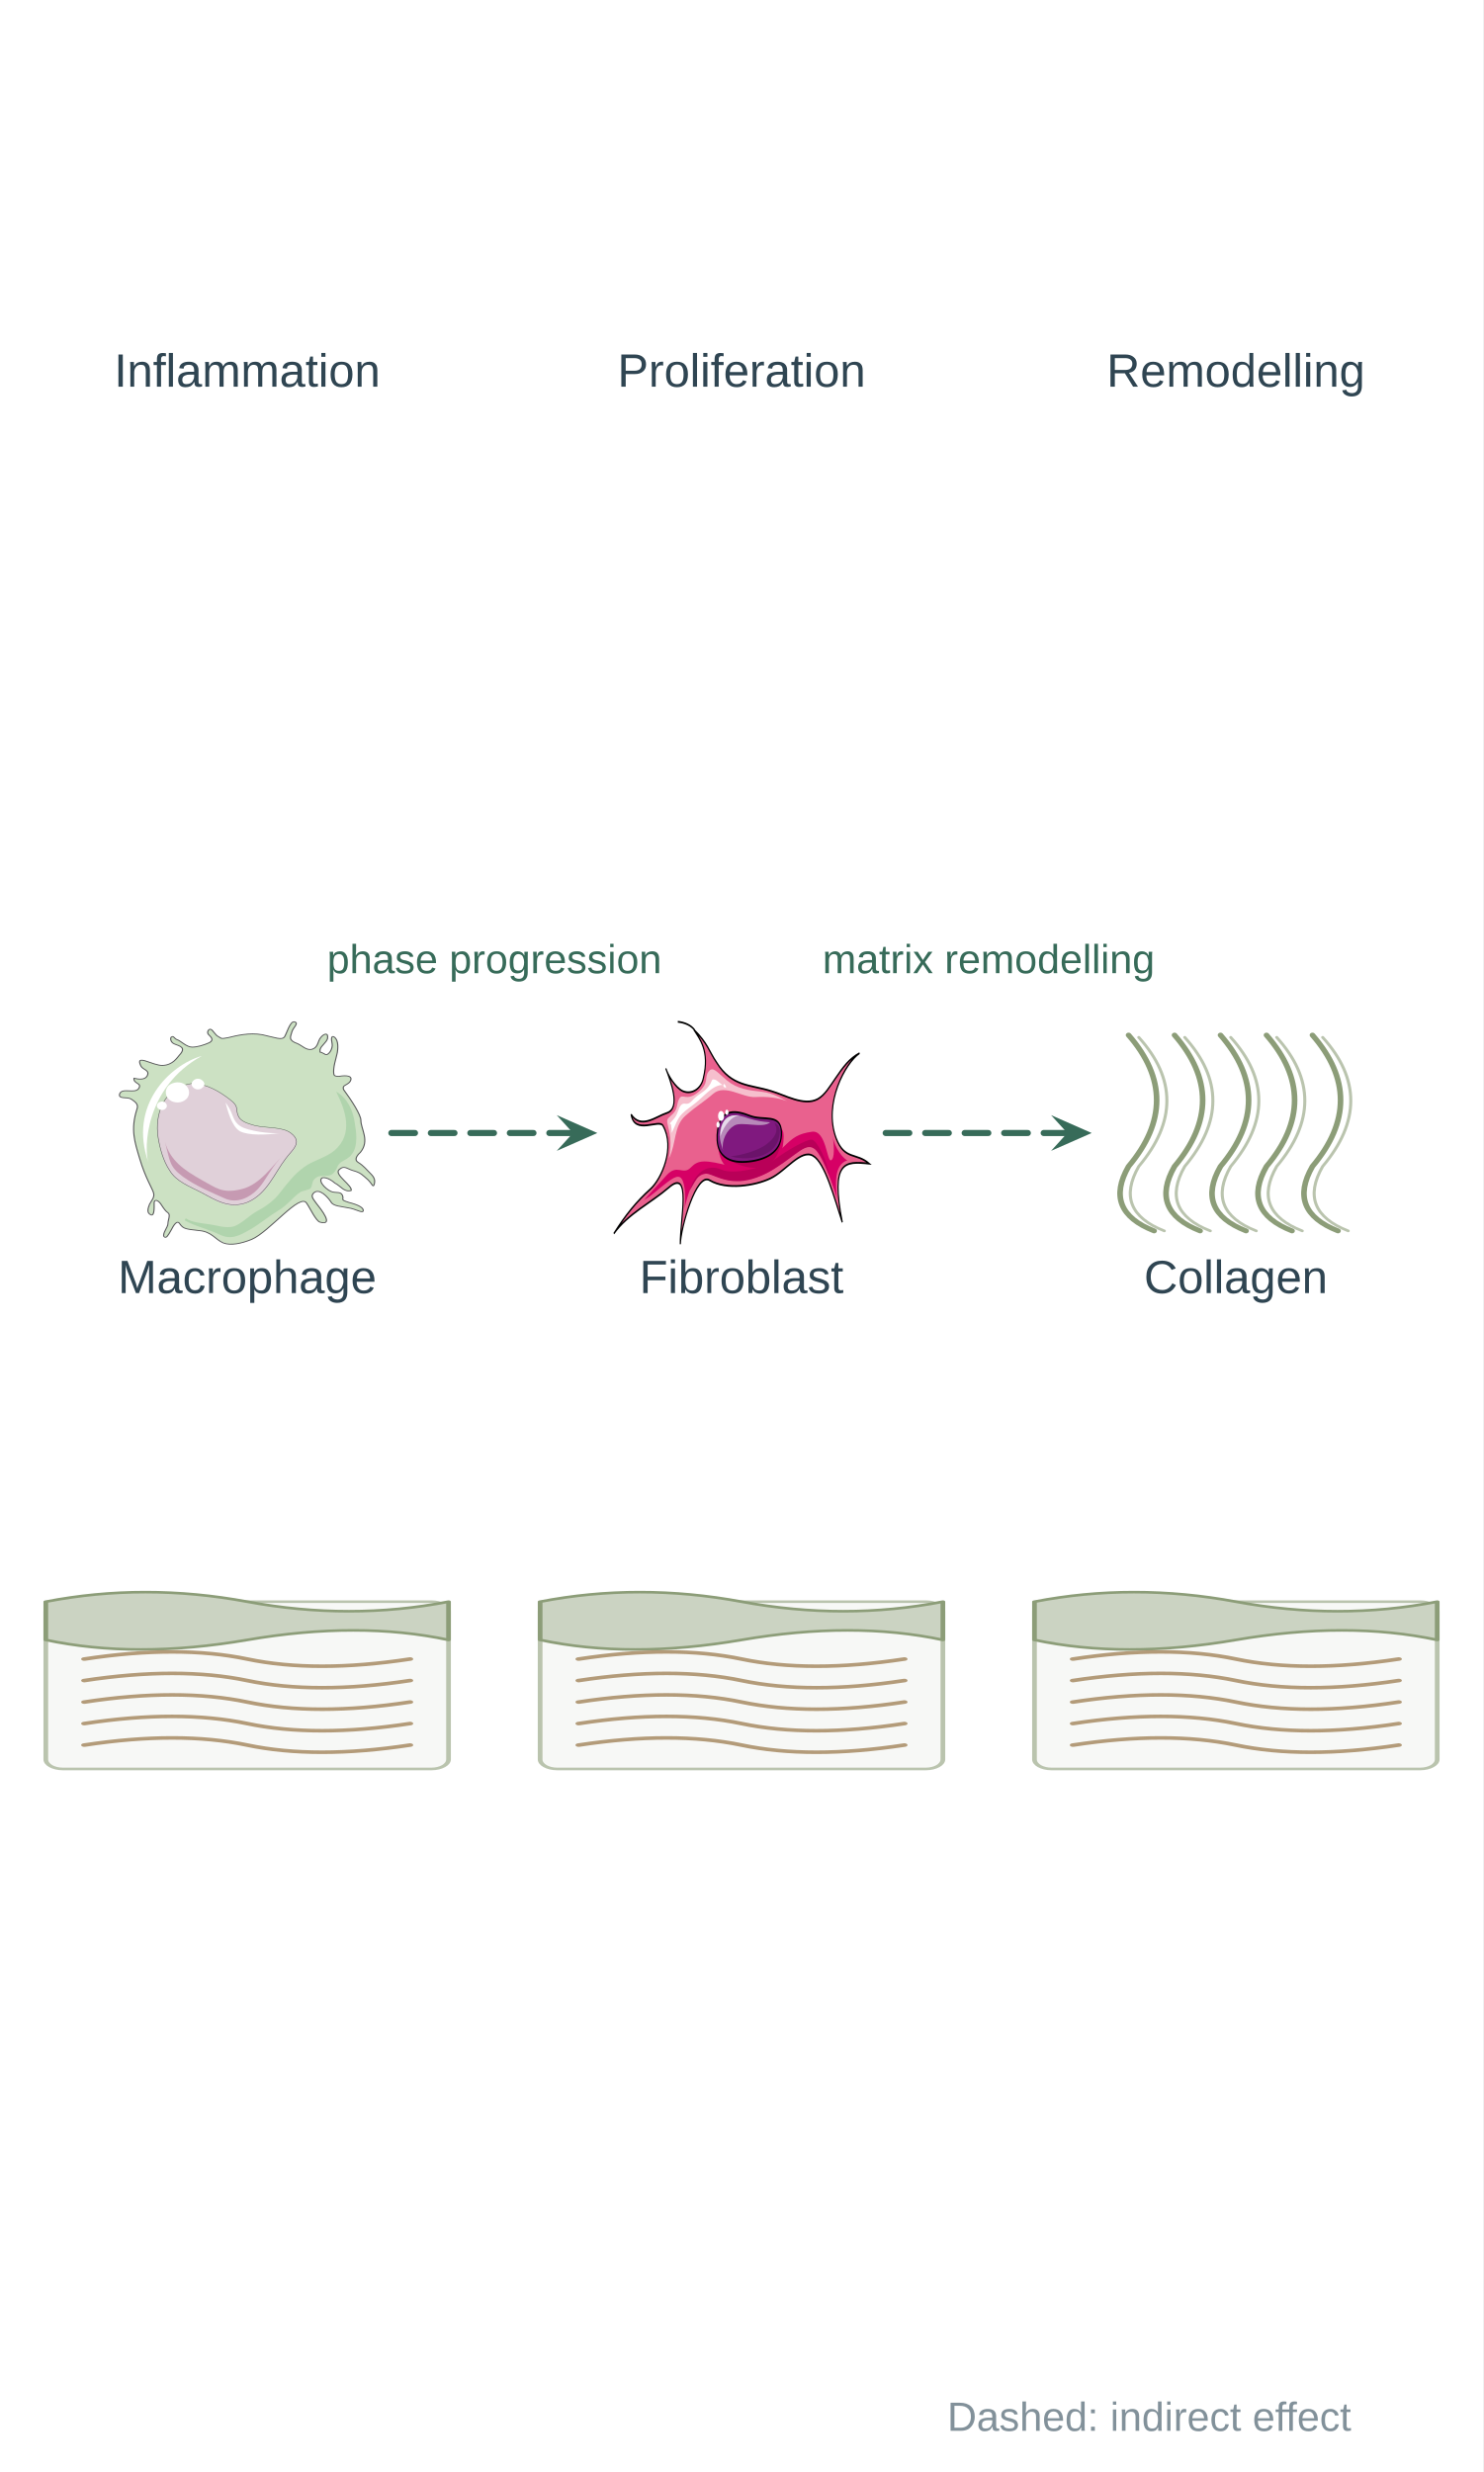
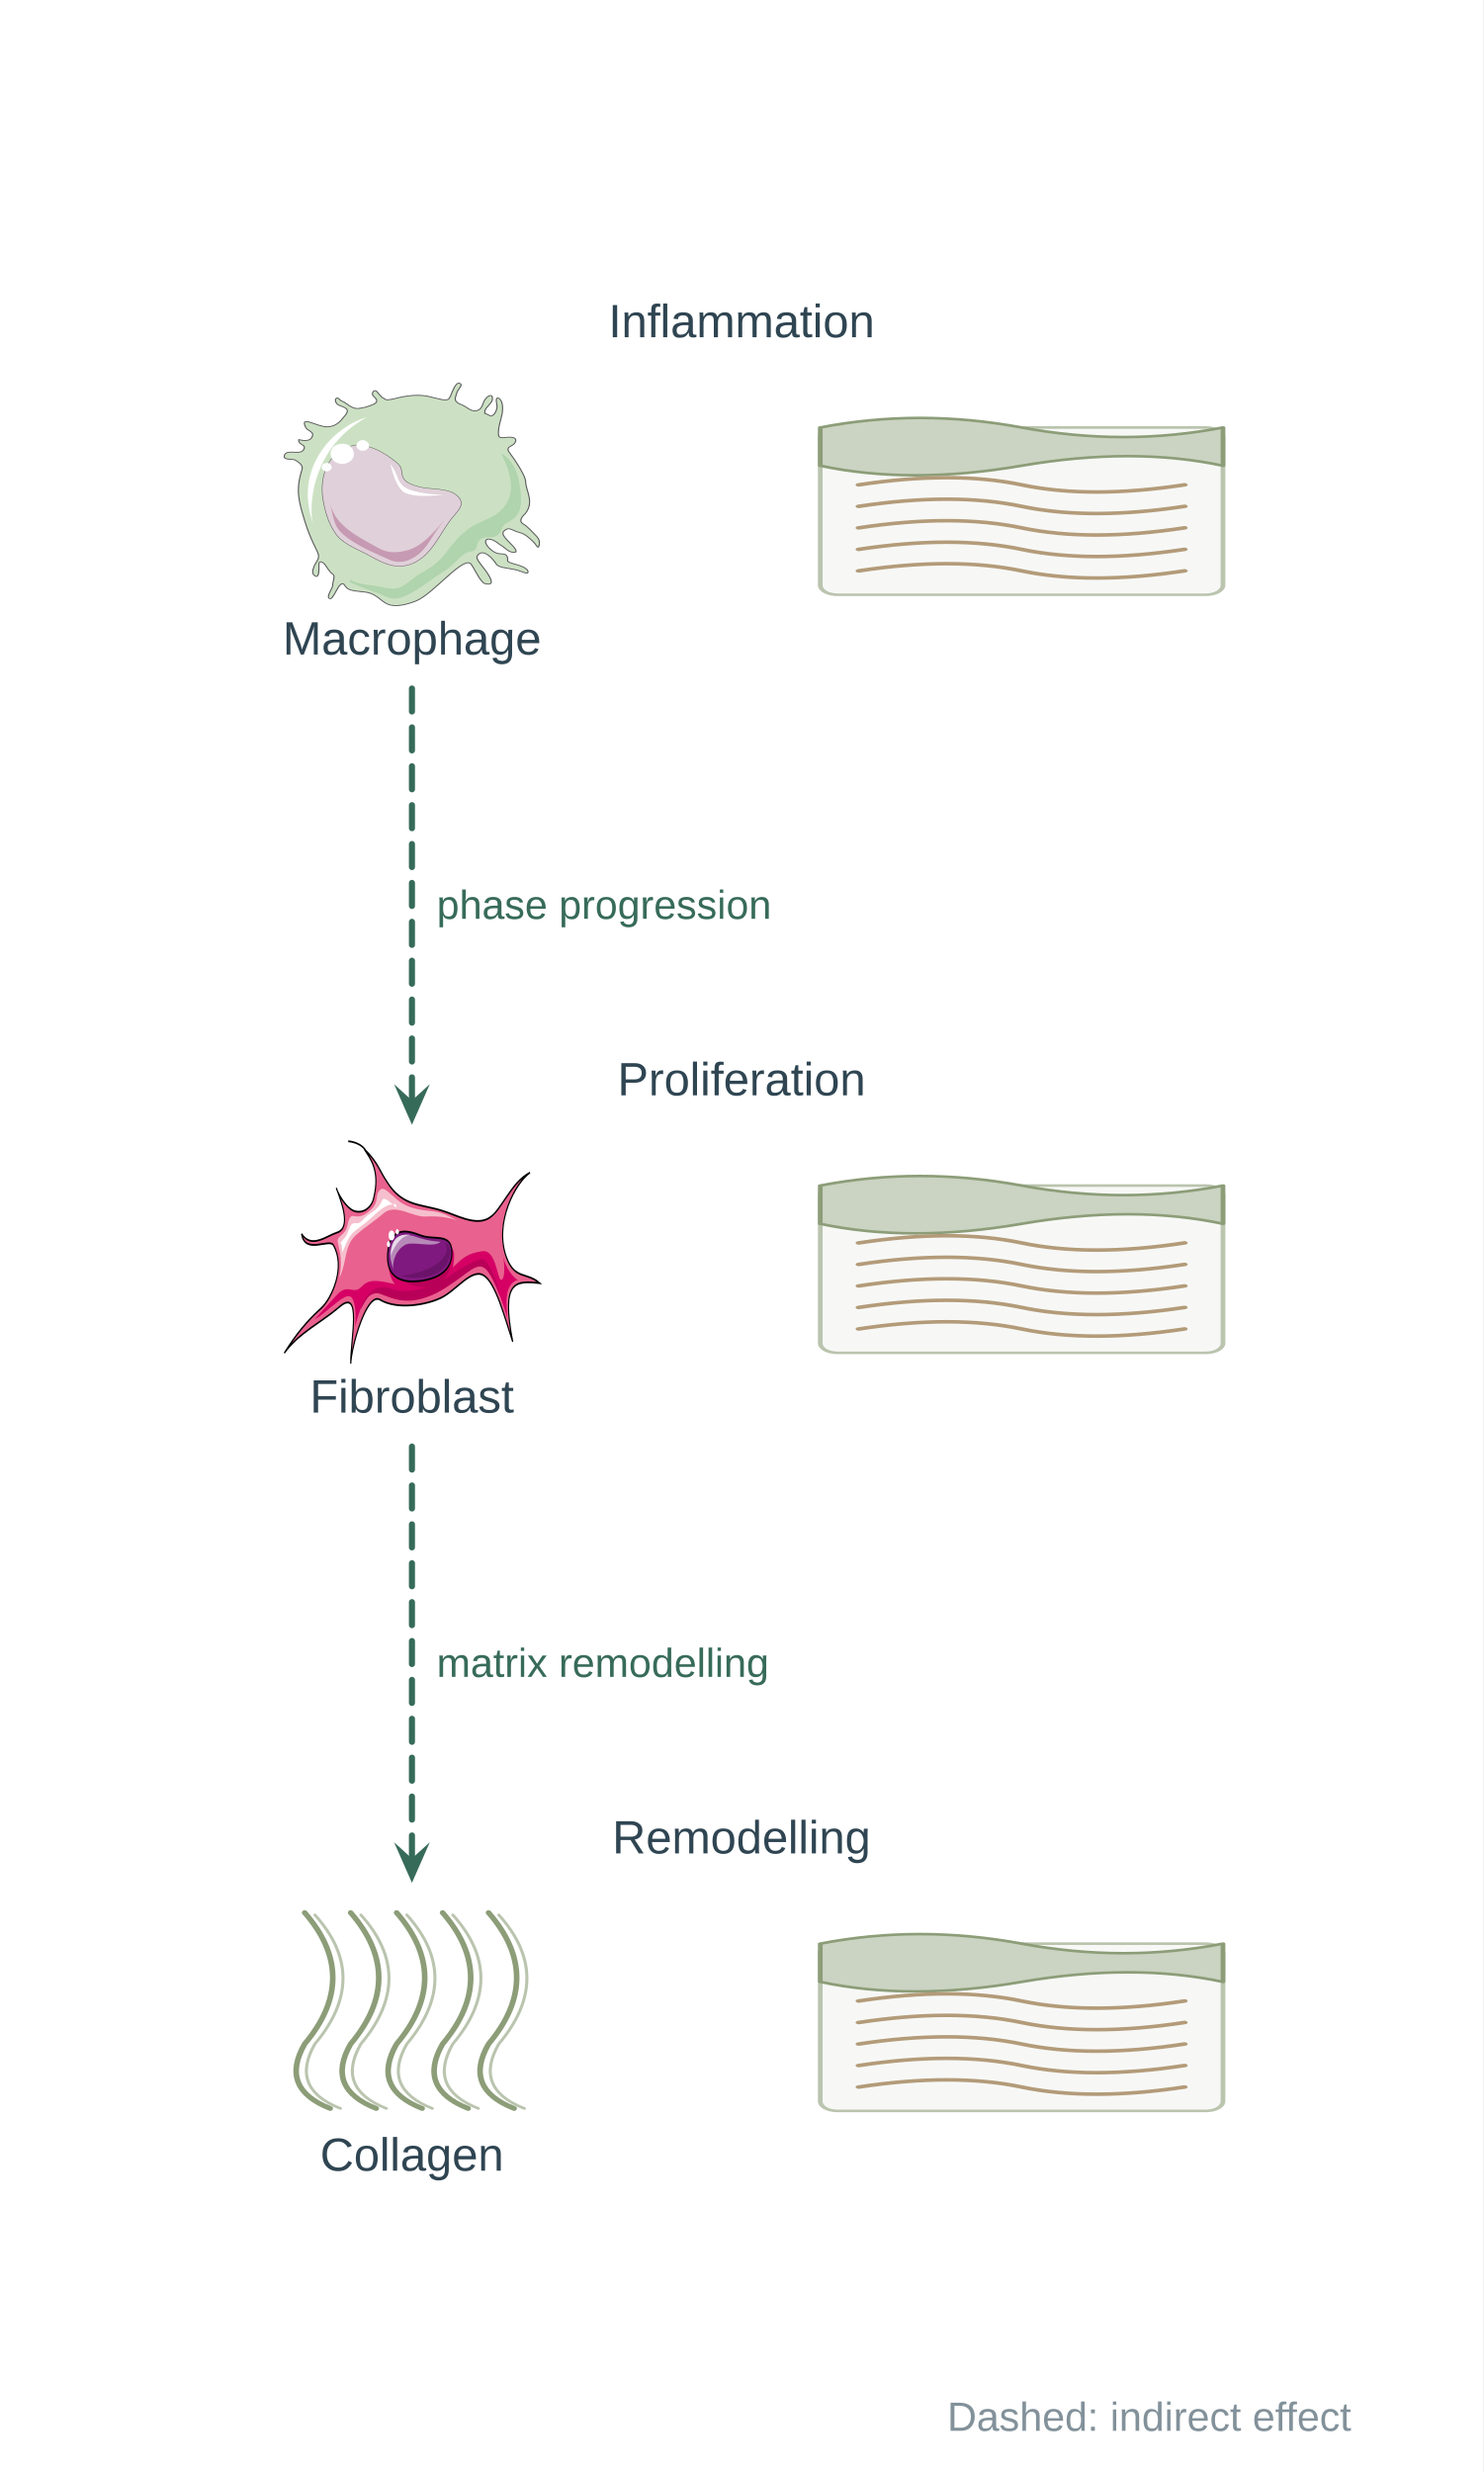
<svg xmlns="http://www.w3.org/2000/svg" width="90.0mm" height="150.0mm" viewBox="0 0 90.0 150.0" data-version="3" data-revision="1">
  <rect width="90.0" height="150.0" fill="#FFFFFF" />
  <g id="layer-compartments" />
  <g id="layer-context">
    <g data-object-id="t0" data-type="tissue" id="obj-t0">
-       <g data-glyph="t0" transform="rotate(0.0 15.0 101.25)">
-         <g transform="translate(2.0 94.0) scale(0.26 0.145)">
+       <g data-glyph="t0" transform="rotate(0.0 62.0 30.0)">
+         <g transform="translate(49.0 22.75) scale(0.26 0.145)">
          <rect x="3.00" y="22.00" width="94.00" height="70.00" rx="4.00" fill="#f7f8f6" stroke="#bac4ae" stroke-width="1.100" />
          <path d="M 3 22 Q 26 14 50 22 T 97 22 L 97 38 Q 76 30 50 38 T 3 38 Z" fill="#cbd3c2" stroke="#8C9D78" stroke-width="1.100" stroke-linecap="round" stroke-linejoin="round" />
          <path d="M 12 46 Q 34 40 50 46 T 88 46" fill="none" stroke="#b39b79" stroke-width="1.500" stroke-linecap="round" stroke-linejoin="round" />
          <path d="M 12 55 Q 34 49 50 55 T 88 55" fill="none" stroke="#b39b79" stroke-width="1.500" stroke-linecap="round" stroke-linejoin="round" />
          <path d="M 12 64 Q 34 58 50 64 T 88 64" fill="none" stroke="#b39b79" stroke-width="1.500" stroke-linecap="round" stroke-linejoin="round" />
          <path d="M 12 73 Q 34 67 50 73 T 88 73" fill="none" stroke="#b39b79" stroke-width="1.500" stroke-linecap="round" stroke-linejoin="round" />
          <path d="M 12 82 Q 34 76 50 82 T 88 82" fill="none" stroke="#b39b79" stroke-width="1.500" stroke-linecap="round" stroke-linejoin="round" />
        </g>
      </g>
-       <text x="15" y="111.463" font-size="2.822" font-family="Arial,Microsoft YaHei,sans-serif" fill="#2F4552" text-anchor="middle" font-weight="400" data-label-for="t0" />
+       <text x="62" y="40.213" font-size="2.822" font-family="Arial,Microsoft YaHei,sans-serif" fill="#2F4552" text-anchor="middle" font-weight="400" data-label-for="t0" stroke="#FFFFFF" stroke-width="0.6" stroke-linejoin="round" stroke-opacity="0.85" paint-order="stroke" />
    </g>
    <g data-object-id="t1" data-type="tissue" id="obj-t1">
-       <g data-glyph="t1" transform="rotate(0.0 45.0 101.25)">
-         <g transform="translate(32.0 94.0) scale(0.26 0.145)">
+       <g data-glyph="t1" transform="rotate(0.0 62.0 76.0)">
+         <g transform="translate(49.0 68.75) scale(0.26 0.145)">
          <rect x="3.00" y="22.00" width="94.00" height="70.00" rx="4.00" fill="#f7f8f6" stroke="#bac4ae" stroke-width="1.100" />
          <path d="M 3 22 Q 26 14 50 22 T 97 22 L 97 38 Q 76 30 50 38 T 3 38 Z" fill="#cbd3c2" stroke="#8C9D78" stroke-width="1.100" stroke-linecap="round" stroke-linejoin="round" />
          <path d="M 12 46 Q 34 40 50 46 T 88 46" fill="none" stroke="#b39b79" stroke-width="1.500" stroke-linecap="round" stroke-linejoin="round" />
          <path d="M 12 55 Q 34 49 50 55 T 88 55" fill="none" stroke="#b39b79" stroke-width="1.500" stroke-linecap="round" stroke-linejoin="round" />
          <path d="M 12 64 Q 34 58 50 64 T 88 64" fill="none" stroke="#b39b79" stroke-width="1.500" stroke-linecap="round" stroke-linejoin="round" />
          <path d="M 12 73 Q 34 67 50 73 T 88 73" fill="none" stroke="#b39b79" stroke-width="1.500" stroke-linecap="round" stroke-linejoin="round" />
          <path d="M 12 82 Q 34 76 50 82 T 88 82" fill="none" stroke="#b39b79" stroke-width="1.500" stroke-linecap="round" stroke-linejoin="round" />
        </g>
      </g>
-       <text x="45" y="111.463" font-size="2.822" font-family="Arial,Microsoft YaHei,sans-serif" fill="#2F4552" text-anchor="middle" font-weight="400" data-label-for="t1" />
+       <text x="62" y="86.213" font-size="2.822" font-family="Arial,Microsoft YaHei,sans-serif" fill="#2F4552" text-anchor="middle" font-weight="400" data-label-for="t1" stroke="#FFFFFF" stroke-width="0.6" stroke-linejoin="round" stroke-opacity="0.85" paint-order="stroke" />
    </g>
    <g data-object-id="t2" data-type="tissue" id="obj-t2">
-       <g data-glyph="t2" transform="rotate(0.0 75.0 101.25)">
-         <g transform="translate(62.0 94.0) scale(0.26 0.145)">
+       <g data-glyph="t2" transform="rotate(0.0 62.0 122.0)">
+         <g transform="translate(49.0 114.75) scale(0.26 0.145)">
          <rect x="3.00" y="22.00" width="94.00" height="70.00" rx="4.00" fill="#f7f8f6" stroke="#bac4ae" stroke-width="1.100" />
          <path d="M 3 22 Q 26 14 50 22 T 97 22 L 97 38 Q 76 30 50 38 T 3 38 Z" fill="#cbd3c2" stroke="#8C9D78" stroke-width="1.100" stroke-linecap="round" stroke-linejoin="round" />
          <path d="M 12 46 Q 34 40 50 46 T 88 46" fill="none" stroke="#b39b79" stroke-width="1.500" stroke-linecap="round" stroke-linejoin="round" />
          <path d="M 12 55 Q 34 49 50 55 T 88 55" fill="none" stroke="#b39b79" stroke-width="1.500" stroke-linecap="round" stroke-linejoin="round" />
          <path d="M 12 64 Q 34 58 50 64 T 88 64" fill="none" stroke="#b39b79" stroke-width="1.500" stroke-linecap="round" stroke-linejoin="round" />
          <path d="M 12 73 Q 34 67 50 73 T 88 73" fill="none" stroke="#b39b79" stroke-width="1.500" stroke-linecap="round" stroke-linejoin="round" />
          <path d="M 12 82 Q 34 76 50 82 T 88 82" fill="none" stroke="#b39b79" stroke-width="1.500" stroke-linecap="round" stroke-linejoin="round" />
        </g>
      </g>
-       <text x="75" y="111.463" font-size="2.822" font-family="Arial,Microsoft YaHei,sans-serif" fill="#2F4552" text-anchor="middle" font-weight="400" data-label-for="t2" />
+       <text x="62" y="132.213" font-size="2.822" font-family="Arial,Microsoft YaHei,sans-serif" fill="#2F4552" text-anchor="middle" font-weight="400" data-label-for="t2" stroke="#FFFFFF" stroke-width="0.6" stroke-linejoin="round" stroke-opacity="0.85" paint-order="stroke" />
    </g>
  </g>
  <g id="layer-relations">
    <g data-relation-id="r1" data-relation-type="sequence" id="rel-r1">
-       <path fill="none" stroke="#376B59" stroke-width="0.37" stroke-linecap="round" stroke-linejoin="round" d="M 23.75 68.75 Q 24.467 68.75 25.184 68.75 M 26.147 68.75 Q 26.864 68.75 27.581 68.75 M 28.544 68.75 Q 29.261 68.75 29.978 68.75 M 30.941 68.75 Q 31.658 68.75 32.375 68.75 M 33.338 68.75 Q 34.055 68.75 34.772 68.75" data-line-body="true" data-indirect="true" />
-       <path fill="#376B59" stroke="none" stroke-width="0.37" stroke-linecap="round" stroke-linejoin="round" data-endpoint="step-arrow" d="M 36.25 68.75 L 33.787 69.834 L 34.772 68.75 L 33.787 67.666 Z" />
-       <rect x="19.243" y="57.05" width="21.514" height="2.7" rx=".3" fill="#FFFFFF" />
-       <text x="30" y="59.05" font-size="2.469" font-family="Arial,Microsoft YaHei,sans-serif" fill="#376B59" text-anchor="middle" font-weight="400">phase progression</text>
+       <path fill="none" stroke="#376B59" stroke-width="0.37" stroke-linecap="round" stroke-linejoin="round" d="M 25 41.778 Q 25 42.476 25 43.174 M 25.0 44.138 Q 25 44.836 25.0 45.534 M 25 46.497 Q 25.0 47.196 25.0 47.894 M 25.0 48.857 Q 25 49.555 25.0 50.254 M 25.0 51.217 Q 25.0 51.915 25.0 52.613 M 25.0 53.577 Q 25.0 54.275 25.0 54.973 M 25.0 55.936 Q 25.0 56.635 25.0 57.333 M 25.0 58.296 Q 25.0 58.994 25.0 59.693 M 25.0 60.656 Q 25.0 61.354 25.0 62.053 M 25.0 63.016 Q 25.0 63.714 25 64.412 M 25.0 65.375 Q 25.0 66.074 25.0 66.772" data-line-body="true" data-indirect="true" />
+       <path fill="#376B59" stroke="none" stroke-width="0.37" stroke-linecap="round" stroke-linejoin="round" data-endpoint="step-arrow" d="M 25.0 68.25 L 23.916 65.787 L 25.0 66.772 L 26.084 65.787 Z" />
+       <rect x="25.9" y="53.755" width="21.514" height="2.7" rx=".3" fill="#FFFFFF" />
+       <text x="36.657" y="55.755" font-size="2.469" font-family="Arial,Microsoft YaHei,sans-serif" fill="#376B59" text-anchor="middle" font-weight="400">phase progression</text>
    </g>
    <g data-relation-id="r2" data-relation-type="sequence" id="rel-r2">
-       <path fill="none" stroke="#376B59" stroke-width="0.37" stroke-linecap="round" stroke-linejoin="round" d="M 53.75 68.75 Q 54.467 68.75 55.184 68.75 M 56.147 68.75 Q 56.864 68.75 57.581 68.75 M 58.544 68.75 Q 59.261 68.75 59.978 68.75 M 60.941 68.75 Q 61.658 68.75 62.375 68.75 M 63.338 68.75 Q 64.055 68.75 64.772 68.75" data-line-body="true" data-indirect="true" />
-       <path fill="#376B59" stroke="none" stroke-width="0.37" stroke-linecap="round" stroke-linejoin="round" data-endpoint="step-arrow" d="M 66.25 68.75 L 63.787 69.834 L 64.772 68.75 L 63.787 67.666 Z" />
-       <rect x="49.315" y="57.05" width="21.37" height="2.7" rx=".3" fill="#FFFFFF" />
-       <text x="60" y="59.05" font-size="2.469" font-family="Arial,Microsoft YaHei,sans-serif" fill="#376B59" text-anchor="middle" font-weight="400">matrix remodelling</text>
+       <path fill="none" stroke="#376B59" stroke-width="0.37" stroke-linecap="round" stroke-linejoin="round" d="M 25.0 87.778 Q 25.0 88.476 25.0 89.174 M 25.0 90.138 Q 25 90.836 25.0 91.534 M 25 92.497 Q 25.0 93.196 25.0 93.894 M 25 94.857 Q 25.0 95.555 25.0 96.254 M 25.0 97.217 Q 25.0 97.915 25.0 98.613 M 25.0 99.577 Q 25.0 100.275 25.0 100.973 M 25.0 101.936 Q 25.0 102.635 25.0 103.333 M 25.0 104.296 Q 25.0 104.994 25.0 105.693 M 25.0 106.656 Q 25.0 107.354 25 108.053 M 25.0 109.016 Q 25 109.714 25 110.412 M 25.0 111.375 Q 25.0 112.074 25.0 112.772" data-line-body="true" data-indirect="true" />
+       <path fill="#376B59" stroke="none" stroke-width="0.37" stroke-linecap="round" stroke-linejoin="round" data-endpoint="step-arrow" d="M 25.0 114.25 L 23.916 111.787 L 25.0 112.772 L 26.084 111.787 Z" />
+       <rect x="25.9" y="99.755" width="21.37" height="2.7" rx=".3" fill="#FFFFFF" />
+       <text x="36.585" y="101.755" font-size="2.469" font-family="Arial,Microsoft YaHei,sans-serif" fill="#376B59" text-anchor="middle" font-weight="400">matrix remodelling</text>
    </g>
  </g>
  <g id="layer-objects">
    <g data-object-id="h0" data-type="text" id="obj-h0">
-       <g data-glyph="h0" transform="rotate(0.0 15.0 20.0)">
-         <g transform="translate(1.25 19.5) scale(0.275 0.01)" />
+       <g data-glyph="h0" transform="rotate(0.0 45.0 17.0)">
+         <g transform="translate(31.25 16.5) scale(0.275 0.01)" />
      </g>
-       <text x="15" y="23.463" font-size="2.822" font-family="Arial,Microsoft YaHei,sans-serif" fill="#2F4552" text-anchor="middle" font-weight="400" data-label-for="h0">Inflammation</text>
+       <text x="45" y="20.463" font-size="2.822" font-family="Arial,Microsoft YaHei,sans-serif" fill="#2F4552" text-anchor="middle" font-weight="400" data-label-for="h0">Inflammation</text>
    </g>
    <g data-object-id="immune" data-type="immune_cell" id="obj-immune">
-       <g data-glyph="immune" transform="rotate(0.0 15.0 68.75)">
-         <g transform="translate(7.25 62.0) scale(0.155 0.135)">
+       <g data-glyph="immune" transform="rotate(0.0 25.0 30.0)">
+         <g transform="translate(17.25 23.25) scale(0.155 0.135)">
          <g transform="scale(0.6770064 0.626089) translate(-1.216007 -1.597362)">
            <path d="M 146.471,110.693 c -2.318,-2.838 -3.957,-5.677 -7.315,-8.515 c -2,-1.439 -0.64,-4.637 1.359,-6.756 c 5.636,-8.515 0.32,-16.71 0.32,-23.066 c 0,-3.917 -5.317,-14.231 -9.674,-22.027 c -1,-2.118 0,-2.838 0.68,-3.198 c 1.318,-0.72 2.318,-1.439 2.677,-2.478 c 2.32,-4.637 -2.678,-4.637 -5.996,-3.918 c -0.68,0 -2.998,0.36 -3.358,-1.399 c -0.64,-4.637 1.36,-11.393 1.999,-15.63 c 0.68,-4.997 0.36,-9.595 -1.999,-11.353 c -1.32,-0.72 -1.639,1.039 -1,4.957 c 0.68,3.557 -2.318,9.594 -4.317,7.435 c -0.68,-0.32 -1.319,-1.04 -2.318,-1.4 c -0.36,-0.719 -0.36,-1.078 0,-1.798 c 0.32,-2.838 3.638,-4.957 3.997,-7.795 c 1,-4.957 -1.998,-3.918 -3.677,-1.08 c -1.68,2.839 -1.68,7.116 -4.997,8.555 c -3.318,1.4 -5.997,-2.518 -8.675,-3.917 c -5.637,-2.479 -3.998,-4.957 -3.318,-8.156 c 1,-3.557 4.677,-6.755 1.679,-7.475 c -2.679,-1.08 -4.677,8.875 -5.997,10.993 c -1.319,2.159 -4.996,0.36 -12.672,-1.759 c -7.635,-1.759 -15.31,0.72 -19.628,2.12 c -4.677,1.078 -3.998,0 -5.676,-0.68 c -2,-1.08 -3.318,-4.997 -4.318,-5.357 c -1.36,-0.36 -2.678,1.799 -1.679,3.558 c 1.32,1.799 3.998,3.917 0.68,5.676 c -3.358,2.159 -6.676,3.558 -9.994,3.558 c -3.318,0 -6.676,-4.597 -8.315,-5.317 c -1.999,-0.72 -2.359,-2.838 -3.358,-2.118 c -1.32,0.32 -1,3.877 1.679,5.316 c 2.998,1.04 6.676,2.479 2.678,7.796 c -1.359,1.798 -3.358,7.115 -9.354,7.475 c -5.996,0.36 -16.63,-9.234 -12.992,0.36 c 1,2.838 5.357,2.838 3.678,7.076 c -1.32,3.198 -4.997,2.478 -7.316,1.798 c -0.68,4.238 4.637,3.199 2.319,7.436 c -2.319,3.918 -9.675,-1.08 -10.674,3.918 c -1,3.917 4.357,1.758 6.356,3.557 c 2.319,1.76 4.637,3.518 3.318,7.436 c -3.678,14.551 -1.319,23.066 1.68,35.498 c 3.317,13.872 7.315,21.307 7.994,24.506 c 1,3.198 -1,4.957 -1.998,8.155 c -1.36,3.198 -1.68,6.036 0.64,7.475 c 2.358,1.4 1.678,-5.677 1.678,-8.515 c 0,-3.198 2.319,-2.158 3.998,1.04 c 1.679,3.198 2.678,4.997 4.317,6.036 c 1.36,1.08 0,4.997 0,7.835 c 0,2.479 -3.638,7.076 -2.319,8.875 c 1,2.119 2.32,-0.36 3.678,-3.918 c 1.64,-3.917 3.638,-8.155 5.637,-4.597 c 1.679,3.518 3.678,3.518 10.673,4.597 c 7.316,0.72 9.635,6.396 13.992,8.515 c 4.317,2.479 10.633,0.72 16.63,-2.119 c 9.994,-5.316 27.983,-34.099 31.66,-25.904 c 1.64,2.838 5.317,12.752 7.636,13.472 c 8.355,2.838 0.68,-9.594 -1.999,-13.832 c -2.638,-4.277 -2.998,-5.317 -1.639,-7.115 c 3.318,-4.238 8.635,3.198 9.994,6.396 c 1.64,3.198 5.996,3.198 9.994,4.277 c 4.317,0.68 8.315,4.237 8.635,2.119 c 0.36,-2.119 -2.639,-4.278 -8.315,-6.037 c -5.317,-2.118 -2.678,-1.798 -3.678,-4.957 c -1,-3.198 -2.998,-1.798 -5.636,-2.518 c -2.679,-0.68 -8.675,-7.076 -6.357,-9.914 c 0.68,-0.72 3.998,-0.72 7.996,3.558 c 2.998,2.119 4.997,6.716 9.354,5.317 c 0.64,-3.558 -10.354,-11.354 -7.356,-14.911 c 3.358,-3.558 4.358,-0.72 8.675,0.68 c 3.998,1.438 4.997,3.197 7.995,6.395 c 2.639,3.198 2.998,6.037 3.638,3.558 c 1,-2.838 0.36,-4.957 -1.999,-7.795 z" fill="#cce1c3" stroke="none" stroke-width="1.0" />
            <path d="M 44.253,46.092 c -17.67,2.519 -22.706,22.426 -20.667,38.777 c 1,7.795 2.998,17.03 6.636,24.145 c 3.997,7.475 11.673,11.033 18.349,15.27 c 8.315,6.077 16.67,12.793 27.023,7.116 c 11.313,-6.036 15.31,-20.587 21.667,-30.9 c 3.998,-6.397 10.634,-11.754 3.638,-18.51 c -4.997,-4.957 -14.991,-3.198 -21.307,-5.676 c -2.998,-1.08 -7.676,-2.119 -9.035,-6.037 c -2.638,-5.676 0.68,-7.115 -5.317,-12.432 c -5.996,-6.036 -12.672,-10.674 -20.987,-11.753 z" fill="#e0d0d9" stroke="none" stroke-width="1.0" />
            <path d="M 48.89,26.104 C 29.942,32.86 6.276,62.042 17.95,102.538 c -2.68,-9.594 -2,-54.007 30.94,-76.434 z" fill="#ffffff" stroke="none" stroke-width="1.0" />
            <path d="M 38.896,144.153 c 5.997,4.277 13.992,6.396 20.348,10.313 c 6.636,3.878 11.313,0.68 17.31,-3.557 c 5.996,-4.278 10.993,-9.595 16.63,-13.872 c 5.356,-3.878 7.995,-9.234 12.672,-13.152 c 1.32,-1.04 4.317,-1.4 5.676,-2.479 c 1.64,-2.118 0.64,-4.957 2.639,-7.075 c 3.997,-4.637 8.355,0.68 11.673,-5.357 c 1.679,-2.838 1,-3.918 3.318,-6.396 c 1.999,-1.76 4.677,-2.838 6.316,-5.677 c 3.997,-6.036 2.678,-16.71 1.679,-23.785 c -1,-7.836 -3.998,-16.71 -10.634,-21.347 c 5.317,13.152 10.314,30.221 -1,42.294 c -4.676,4.957 -12.352,7.116 -17.349,11.713 c -5.636,4.997 -9.634,11.393 -13.631,17.79 c -3.998,6.715 -8.675,10.633 -14.991,14.91 c -3.678,2.838 -7.995,8.155 -11.993,9.954 c -4.317,1.759 -10.314,-0.72 -14.311,-1.44 c -4.358,-0.719 -10.354,-1.398 -13.672,-4.276 z" fill="#b0d4ad" stroke="none" stroke-width="1.0" />
            <path d="M 27.543,87.907 c 3.038,14.231 2.359,17.43 10.354,24.905 c 7.995,7.115 17.35,11.753 24.345,15.67 c 6.996,3.878 14.352,-0.72 18.989,-6.756 c 4.677,-6.076 8.355,-17.07 14.67,-24.185 c -5.316,5.676 -12.991,20.987 -23.985,24.185 c -11.353,3.558 -14.99,-1.08 -23.026,-6.436 c -10.673,-7.435 -18.309,-14.191 -21.347,-27.383 z" fill="#c69ab2" stroke="none" stroke-width="1.0" />
            <path d="M 62.562,59.604 c 1.36,2.159 2.678,4.997 3.358,7.116 c 1.679,4.997 2.319,9.634 9.674,12.112 c 9.315,3.198 18.31,2.839 18.31,2.839 c -7.996,1.079 -17.67,1.758 -22.987,-1.44 c -4.997,-3.557 -7.356,-15.99 -8.355,-20.627 z" fill="#ffffff" stroke="none" stroke-width="1.0" />
            <path d="M 146.511,110.693 c -2.358,-2.838 -3.997,-5.677 -7.315,-8.195 c -2.359,-1.76 -0.68,-4.957 1.319,-7.076 c 5.636,-8.515 0.32,-16.71 0.32,-23.066 c 0,-3.917 -5.317,-14.231 -9.994,-22.027 c -0.64,-2.118 0.36,-2.838 1,-3.198 c 0.998,-0.72 1.998,-1.439 2.677,-2.478 c 2.32,-4.637 -2.678,-4.637 -5.996,-3.918 c -0.68,0 -2.998,0.36 -3.318,-1.399 c -0.68,-4.637 1.32,-11.393 1.999,-15.63 c 0.64,-4.997 0.32,-9.595 -1.999,-11.353 c -1.36,-0.72 -1.679,1.039 -1,4.957 c 0.64,3.557 -2.358,9.594 -4.357,7.435 c -0.64,-0.32 -1.319,-1.04 -2.638,-1.4 l 0,-1.798 c 0.64,-2.838 3.638,-4.957 4.317,-7.795 c 0.68,-4.598 -1.998,-3.918 -3.997,-0.72 c -1.68,2.479 -1.32,6.756 -4.677,8.195 c -3.318,1.4 -5.997,-2.518 -8.635,-3.917 c -5.677,-2.479 -3.998,-4.957 -3.358,-8.156 c 0.68,-3.557 4.357,-6.396 1.679,-7.475 c -2.679,-1.08 -4.677,8.875 -5.997,10.993 c -1.678,2.159 -4.996,0.36 -12.672,-1.759 c -7.635,-1.759 -15.31,0.72 -19.948,2.12 c -4.357,1.078 -3.678,0.359 -5.356,-0.68 c -2,-1.08 -3.318,-4.997 -4.638,-5.357 c -1,-0.36 -2.358,1.799 -1.359,3.558 c 1.36,1.799 3.678,3.917 0.68,6.036 c -3.318,1.799 -6.996,3.198 -9.994,3.198 c -3.318,0 -6.676,-4.597 -8.675,-5.317 c -1.639,-0.72 -1.999,-2.838 -2.998,-2.118 c -1.32,0.32 -1,4.237 1.679,5.316 c 2.998,1.4 6.676,2.479 2.678,7.796 c -1.359,1.798 -3.678,7.115 -9.674,7.475 c -5.676,0.36 -16.31,-8.875 -12.672,0.36 c 1,2.838 5.357,2.838 3.678,7.076 c -1.32,3.198 -4.997,2.478 -7.676,1.798 c -0.32,4.238 4.997,3.199 2.679,7.436 c -2.319,3.918 -9.675,-1.08 -10.994,3.918 c -0.68,3.917 4.318,1.758 6.676,3.557 c 1.999,1.76 4.637,3.518 3.318,7.436 c -3.678,14.551 -1.319,23.066 1.68,35.498 c 3.317,13.872 7.315,21.307 7.994,24.506 c 0.64,3.198 -1,4.957 -2.358,8.155 c -1,3.198 -1.64,6.036 0.68,7.475 c 2.318,1.4 1.998,-5.677 1.998,-8.515 c 0,-2.838 2.319,-2.158 3.998,1.04 c 1.679,3.198 2.678,4.997 3.997,6.036 c 1.68,1.44 0,4.997 0,7.835 c 0,2.479 -3.318,7.076 -2.318,9.235 c 1.319,1.759 2.318,-0.72 3.997,-4.278 c 1.64,-3.917 3.638,-8.155 5.317,-4.597 c 1.999,3.518 3.678,3.518 10.993,4.597 c 7.316,0.72 9.315,6.396 13.992,8.875 c 4.317,2.119 10.633,0.36 16.31,-2.479 c 10.314,-5.316 28.303,-34.099 31.98,-25.904 c 1.68,2.838 5.317,12.752 7.676,13.472 c 8.315,2.838 0.64,-9.235 -2.359,-13.832 c -2.638,-4.277 -2.638,-5.317 -1.319,-7.115 c 3.318,-3.918 8.315,3.198 9.994,6.396 c 1.32,3.198 5.996,3.198 9.994,4.277 c 4.317,0.68 8.315,4.237 8.675,2.119 c 0.32,-2.119 -2.679,-4.278 -8.355,-6.037 c -5.317,-2.118 -2.639,-1.798 -3.638,-4.957 c -1,-2.878 -2.998,-1.798 -5.676,-2.518 c -2.679,-0.68 -8.675,-7.076 -6.317,-9.914 c 0.64,-0.72 3.638,-0.72 7.636,3.558 c 3.358,2.119 5.356,6.716 9.354,5.317 c 1,-3.558 -9.994,-11.354 -6.996,-14.911 c 2.998,-3.558 4.318,-0.72 8.315,0.68 c 4.318,1.438 5.317,3.197 8.315,6.395 c 2.679,3.198 2.998,6.037 3.678,3.558 c 0.64,-2.838 0.32,-4.957 -1.999,-7.795" fill="none" stroke="#58585a" stroke-width="0.64" />
            <path d="M 44.213,45.772 C 26.543,47.931 21.547,68.16 23.546,84.51 c 1,7.835 2.998,17.07 6.676,23.785 c 3.677,7.836 11.313,11.393 17.989,15.63 c 8.675,5.717 16.67,12.433 27.303,7.117 c 10.994,-6.037 15.35,-20.588 21.667,-30.902 c 3.678,-6.396 10.314,-11.713 3.318,-18.468 c -4.997,-4.957 -14.631,-3.558 -21.307,-5.677 c -2.998,-1.08 -7.316,-2.479 -8.995,-6.036 c -2.318,-5.677 0.68,-7.116 -4.997,-12.433 c -6.316,-6.036 -12.672,-10.673 -20.987,-11.753" fill="none" stroke="#58585a" stroke-width="0.32" />
            <path d="M 30.262,57.765 c -2.679,-2.479 -3.038,-7.116 -0.68,-10.314 c 2.678,-2.838 6.996,-3.198 9.674,-0.68 c 2.679,2.839 2.998,7.436 0.68,10.274 c -2.679,3.198 -6.996,3.198 -9.674,0.72 z m 13.991,-8.595 c -1.679,-1.399 -1.679,-3.877 -0.32,-5.277 c 1.32,-1.799 3.638,-1.799 4.997,-0.36 c 1.64,1.4 1.96,3.878 0.32,5.277 c -1.319,1.76 -3.678,1.76 -4.997,0.36 z M 23.945,64.201 c -1.359,-1.08 -1.359,-2.878 -0.36,-4.317 c 1,-1.08 2.999,-1.48 3.998,-0.36 c 1.32,1.44 1.32,3.238 0.36,4.317 c -1,1.44 -2.998,1.44 -3.998,0.36 z" fill="#ffffff" stroke="none" stroke-width="1.0" />
          </g>
        </g>
      </g>
-       <text x="15" y="78.463" font-size="2.822" font-family="Arial,Microsoft YaHei,sans-serif" fill="#2F4552" text-anchor="middle" font-weight="400" data-label-for="immune">Macrophage</text>
+       <text x="25" y="39.713" font-size="2.822" font-family="Arial,Microsoft YaHei,sans-serif" fill="#2F4552" text-anchor="middle" font-weight="400" data-label-for="immune" stroke="#FFFFFF" stroke-width="0.6" stroke-linejoin="round" stroke-opacity="0.85" paint-order="stroke">Macrophage</text>
    </g>
    <g data-object-id="h1" data-type="text" id="obj-h1">
-       <g data-glyph="h1" transform="rotate(0.0 45.0 20.0)">
-         <g transform="translate(31.25 19.5) scale(0.275 0.01)" />
+       <g data-glyph="h1" transform="rotate(0.0 45.0 63.0)">
+         <g transform="translate(31.25 62.5) scale(0.275 0.01)" />
      </g>
-       <text x="45" y="23.463" font-size="2.822" font-family="Arial,Microsoft YaHei,sans-serif" fill="#2F4552" text-anchor="middle" font-weight="400" data-label-for="h1">Proliferation</text>
+       <text x="45" y="66.463" font-size="2.822" font-family="Arial,Microsoft YaHei,sans-serif" fill="#2F4552" text-anchor="middle" font-weight="400" data-label-for="h1">Proliferation</text>
    </g>
    <g data-object-id="fibro" data-type="fibroblast" id="obj-fibro">
-       <g data-glyph="fibro" transform="rotate(0.0 45.0 68.75)">
-         <g transform="translate(37.25 62.0) scale(0.155 0.135)">
+       <g data-glyph="fibro" transform="rotate(0.0 25.0 76.0)">
+         <g transform="translate(17.25 69.25) scale(0.155 0.135)">
          <g transform="scale(0.3787305 0.6746273) translate(-1.159 -1.2)">
            <path d="M 84.03,6.516 c 5.436,5.797 16.669,13.792 9.593,32.42 c -2.078,6.636 -11.673,11.074 -21.227,8.435 c -7.515,-2.238 -15.43,-10.673 -17.51,-15.11 c 4.598,7.995 16.23,26.623 0.84,29.741 c -10.833,2.2 -26.664,11.074 -36.658,0.88 c 3.358,14.191 29.183,2.678 32.9,7.555 c 12.913,14.631 -1.639,35.499 -12.912,42.135 c -14.55,8.435 -25.784,17.31 -37.897,29.742 c 14.591,-13.312 39.177,-20.868 56.646,-30.622 C 81.95,97.941 69.478,133.44 69.878,149.39 c 0.44,-11.073 16.67,-48.33 30.421,-42.574 c 17.47,6.636 47.052,3.558 62.842,-1.319 c 15.83,-4.877 31.261,-19.548 43.734,-15.11 c 12.512,4.437 22.066,27.982 30.421,44.372 c -12.112,-40.815 2.479,-40.815 27.863,-39.056 c -13.312,-7.515 -25.384,-2.199 -34.139,-16.83 c -13.712,-23.546 9.994,-50.61 24.145,-56.805 c -10.393,3.557 -17.07,9.314 -24.984,16.87 c -5.797,5.316 -10.794,11.073 -18.31,13.751 c -14.15,4.877 -33.739,-2.678 -47.89,-5.317 c -21.627,-4.437 -40.816,-2.678 -56.606,-19.108 c -7.516,-7.076 -9.195,-12.872 -23.346,-21.747 z" fill="#e9618e" stroke="none" stroke-width="1.0" />
            <path d="M 32.26,120.087 c 9.195,-3.518 14.192,-7.075 24.186,-11.953 c 9.994,-4.877 14.59,-5.316 17.07,1.32 c 2.518,6.676 0.839,15.95 0.839,15.95 c 6.676,-19.468 14.591,-22.147 22.107,-23.026 c 7.475,-0.88 17.909,7.076 42.094,3.998 c 24.145,-3.119 31.221,-8.875 48.73,-16.83 c 17.51,-7.995 20.428,-6.236 27.504,1.759 c 7.076,7.955 15.83,23.945 17.07,28.342 c -1.24,-9.714 -3.718,-23.026 10.833,-26.144 c -3.318,-0.44 -13.752,-7.955 -15.39,-16.83 c 1.638,6.637 2.478,15.95 -1.68,16.83 c -4.157,0.92 -4.997,-20.387 -19.588,-19.028 c -14.591,1.32 -19.588,3.957 -29.582,10.194 c -9.994,6.196 -27.064,17.27 -54.167,12.832 c -27.104,-4.437 -33.74,-4.437 -41.655,0.88 c -7.915,5.316 -13.752,-2.639 -24.585,4.876 c -10.833,7.556 -23.786,16.83 -23.786,16.83 z" fill="#d60065" stroke="none" stroke-width="1.0" />
            <path d="M 108.934,82.43 c 0.84,15.15 12.113,20.028 31.66,18.269 c 19.589,-1.799 33.74,-11.593 33.74,-11.593 s 6.237,-16.03 -1.239,-16.95 z" fill="#d60065" stroke="none" stroke-width="1.0" />
            <path d="M 119.408,92.664 c 12.112,5.756 48.33,13.232 54.127,-10.194 z" fill="#b90058" stroke="none" stroke-width="1.0" />
            <path d="M 108.574,72.716 c -4.997,22.147 19.189,23.026 35.818,21.267 c 16.67,-1.759 30.822,-7.076 30.022,-19.508 c -0.84,-12.433 -18.349,-7.116 -32.5,-10.634 c -14.151,-3.558 -29.142,-5.356 -33.34,8.875 z" fill="#80197f" stroke="none" stroke-width="1.0" />
            <path d="M 58.205,92.144 c 3.358,-10.633 0.44,-17.71 -1.24,-22.146 c -1.679,-4.438 0,-3.998 5.397,-7.556 c 5.437,-3.558 3.358,-6.636 6.676,-10.194 c 3.318,-3.558 7.076,2.239 19.149,-3.997 c 12.072,-6.196 6.236,-9.754 10.833,-13.752 c 4.557,-3.997 8.315,0 19.148,5.797 c 10.834,5.756 22.906,6.636 35.779,7.515 c 12.912,0.88 22.506,5.317 26.224,6.196 c -9.954,-2.198 -19.548,-3.078 -32.86,-2.638 c -13.312,0.44 -31.221,-8.875 -43.294,-2.239 c -12.073,6.676 -16.23,7.556 -28.743,14.631 c -12.472,7.116 -9.154,18.19 -17.07,28.383 z" fill="#f6bfcd" stroke="none" stroke-width="1.0" />
            <path d="M 60.224,69.518 c 0.42,1.759 0.839,3.997 0.839,5.756 c 3.738,-4.877 5.417,-9.314 10.833,-12.872 c 4.178,-2.658 8.755,-4.437 12.913,-6.656 c 9.174,-4.457 18.348,-12.452 28.762,-12.452 c -2.498,-0.88 -5.417,-3.098 -7.915,-3.538 c -3.338,-0.46 -2.499,0 -4.577,2.658 c -4.178,4.877 -10.434,6.217 -15.85,9.335 c -2.5,1.319 -4.578,3.537 -7.496,3.997 c -2.918,0.44 -4.577,-0.9 -7.496,1.32 c -2.098,1.778 -2.918,4.896 -5.017,7.115 c -1.659,1.779 -4.157,3.098 -6.256,4.877 z" fill="#ffffff" stroke="none" stroke-width="1.0" />
            <path d="M 79.432,113.891 c 7.915,-8.395 9.994,-13.752 22.506,-10.634 c 12.473,3.119 29.103,7.996 56.166,-0.88 c 27.024,-8.874 38.697,-19.987 48.25,-17.309 c 9.595,2.639 14.992,14.192 17.47,18.63 c -1.639,-9.315 -12.472,-23.507 -17.869,-23.946 c -5.397,-0.48 -26.624,7.515 -38.696,13.312 c -12.073,5.756 -42.455,10.193 -54.927,6.636 c -12.473,-3.558 -26.224,0 -32.9,14.191 z" fill="#b90058" stroke="none" stroke-width="1.0" />
            <path d="M 162.741,68.199 c -8.754,-0.46 -13.332,-0.9 -22.506,-2.659 c -9.594,-2.218 -26.264,-5.776 -29.602,9.734 c -0.42,4.438 2.099,8.415 3.338,11.513 c -1.66,-6.636 4.177,-13.731 11.673,-16.39 c 7.515,-3.098 29.602,2.219 37.097,-2.198 z" fill="#b789b9" stroke="none" stroke-width="1.0" />
            <path d="M 121.886,90.825 c 14.591,3.078 49.17,2.199 50.85,-15.95 c 0.799,-4.877 -5.437,-6.237 -5.437,-6.237 c 2.918,3.558 4.157,7.996 -8.315,14.192 c -12.073,5.756 -33.74,7.995 -37.098,7.995 z" fill="#6b136a" stroke="none" stroke-width="1.0" />
            <path d="M 132.76,63.701 c -8.775,-0.9 -21.348,0 -21.348,13.732 c 3.358,-7.076 12.993,-14.631 21.348,-13.732 z" fill="#e7daea" stroke="none" stroke-width="1.0" />
            <path d="M 115.17,42.494 c -2.079,1.76 0.42,2.639 2.079,2.639 c 0,-0.88 -0.82,-1.76 -1.659,-2.199 z" fill="#ffffff" stroke="none" stroke-width="1.0" />
            <path d="M 84.069,6.556 c 5.437,5.797 16.67,13.792 9.594,32.42 c -2.079,6.636 -11.673,11.074 -21.227,8.435 c -7.515,-2.238 -15.43,-10.673 -17.51,-15.11 c 4.598,7.995 16.23,26.623 0.84,29.741 c -10.833,2.2 -26.664,11.074 -36.658,0.88 c 3.358,14.191 29.183,2.678 32.9,7.555 c 12.913,14.631 -1.639,35.499 -12.912,42.135 c -14.55,8.435 -25.784,17.31 -37.897,29.742 c 14.591,-13.312 39.177,-20.868 56.646,-30.622 C 81.99,97.981 69.518,133.48 69.918,149.43 c 0.44,-11.073 16.67,-48.33 30.421,-42.574 c 17.47,6.636 47.052,3.558 62.842,-1.319 c 15.83,-4.877 31.261,-19.548 43.734,-15.11 c 12.512,4.437 22.066,27.982 30.421,44.372 c -12.113,-40.815 2.479,-40.815 27.863,-39.056 c -13.312,-7.515 -25.384,-2.199 -34.139,-16.83 c -13.712,-23.546 9.994,-50.61 24.145,-56.805 c -10.393,3.557 -17.07,9.314 -24.985,16.87 c -5.796,5.316 -10.793,11.073 -18.308,13.751 c -14.152,4.877 -33.74,-2.678 -47.891,-5.317 c -21.627,-4.437 -40.816,-2.678 -56.606,-19.108 c -7.516,-7.076 -9.195,-12.872 -23.346,-21.747" fill="none" stroke="#000000" stroke-width="1.199" />
            <path d="M 108.614,72.756 c -4.997,22.146 19.189,23.026 35.818,21.267 c 16.67,-1.759 30.822,-7.076 30.022,-19.508 c -0.84,-12.433 -18.349,-7.116 -32.5,-10.634 c -14.151,-3.558 -29.142,-5.356 -33.34,8.875 M 67.32,1.2 c 6.675,0.439 13.77,2.198 17.509,5.676" fill="none" stroke="#000000" stroke-width="1.199" />
            <path d="M 108.934,63.961 c 0,-1.819 1.42,-3.318 3.158,-3.318 c 1.759,0 3.158,1.5 3.158,3.318 c 0,1.84 -1.399,3.318 -3.158,3.318 c -1.739,0 -3.158,-1.479 -3.158,-3.318 z M 116.37,61.523 c 0,-0.96 0.759,-1.76 1.678,-1.76 c 0.94,0 1.68,0.8 1.68,1.76 c 0,0.98 -0.74,1.759 -1.68,1.759 c -0.919,0 -1.679,-0.78 -1.679,-1.76 z M 107.255,69.758 c 0,-1.1 0.76,-2 1.679,-2 c 0.94,0 1.679,0.9 1.679,2 c 0,1.119 -0.74,1.999 -1.679,1.999 c -0.92,0 -1.679,-0.88 -1.679,-2 z" fill="#ffffff" stroke="none" stroke-width="1.0" />
          </g>
        </g>
      </g>
-       <text x="45" y="78.463" font-size="2.822" font-family="Arial,Microsoft YaHei,sans-serif" fill="#2F4552" text-anchor="middle" font-weight="400" data-label-for="fibro">Fibroblast</text>
+       <text x="25" y="85.713" font-size="2.822" font-family="Arial,Microsoft YaHei,sans-serif" fill="#2F4552" text-anchor="middle" font-weight="400" data-label-for="fibro" stroke="#FFFFFF" stroke-width="0.6" stroke-linejoin="round" stroke-opacity="0.85" paint-order="stroke">Fibroblast</text>
    </g>
    <g data-object-id="h2" data-type="text" id="obj-h2">
-       <g data-glyph="h2" transform="rotate(0.0 75.0 20.0)">
-         <g transform="translate(61.25 19.5) scale(0.275 0.01)" />
+       <g data-glyph="h2" transform="rotate(0.0 45.0 109.0)">
+         <g transform="translate(31.25 108.5) scale(0.275 0.01)" />
      </g>
-       <text x="75" y="23.463" font-size="2.822" font-family="Arial,Microsoft YaHei,sans-serif" fill="#2F4552" text-anchor="middle" font-weight="400" data-label-for="h2">Remodelling</text>
+       <text x="45" y="112.463" font-size="2.822" font-family="Arial,Microsoft YaHei,sans-serif" fill="#2F4552" text-anchor="middle" font-weight="400" data-label-for="h2">Remodelling</text>
    </g>
    <g data-object-id="matrix" data-type="collagen" id="obj-matrix">
-       <g data-glyph="matrix" transform="rotate(0.0 75.0 68.75)">
-         <g transform="translate(67.25 62.0) scale(0.155 0.135)">
+       <g data-glyph="matrix" transform="rotate(0.0 25.0 122.0)">
+         <g transform="translate(17.25 115.25) scale(0.155 0.135)">
          <path d="M 8 6 Q 30 35 8 65 Q -2 85 18 94" fill="none" stroke="#8C9D78" stroke-width="2.200" stroke-linecap="round" stroke-linejoin="round" />
          <path d="M 12 7 Q 34 35 12 65 Q 2 85 22 94" fill="none" stroke="#bac4ae" stroke-width="1.200" stroke-linecap="round" stroke-linejoin="round" />
          <path d="M 26 6 Q 48 35 26 65 Q 16 85 36 94" fill="none" stroke="#8C9D78" stroke-width="2.200" stroke-linecap="round" stroke-linejoin="round" />
          <path d="M 30 7 Q 52 35 30 65 Q 20 85 40 94" fill="none" stroke="#bac4ae" stroke-width="1.200" stroke-linecap="round" stroke-linejoin="round" />
          <path d="M 44 6 Q 66 35 44 65 Q 34 85 54 94" fill="none" stroke="#8C9D78" stroke-width="2.200" stroke-linecap="round" stroke-linejoin="round" />
          <path d="M 48 7 Q 70 35 48 65 Q 38 85 58 94" fill="none" stroke="#bac4ae" stroke-width="1.200" stroke-linecap="round" stroke-linejoin="round" />
          <path d="M 62 6 Q 84 35 62 65 Q 52 85 72 94" fill="none" stroke="#8C9D78" stroke-width="2.200" stroke-linecap="round" stroke-linejoin="round" />
          <path d="M 66 7 Q 88 35 66 65 Q 56 85 76 94" fill="none" stroke="#bac4ae" stroke-width="1.200" stroke-linecap="round" stroke-linejoin="round" />
          <path d="M 80 6 Q 102 35 80 65 Q 70 85 90 94" fill="none" stroke="#8C9D78" stroke-width="2.200" stroke-linecap="round" stroke-linejoin="round" />
          <path d="M 84 7 Q 106 35 84 65 Q 74 85 94 94" fill="none" stroke="#bac4ae" stroke-width="1.200" stroke-linecap="round" stroke-linejoin="round" />
        </g>
      </g>
-       <text x="75" y="78.463" font-size="2.822" font-family="Arial,Microsoft YaHei,sans-serif" fill="#2F4552" text-anchor="middle" font-weight="400" data-label-for="matrix">Collagen</text>
+       <text x="25" y="131.713" font-size="2.822" font-family="Arial,Microsoft YaHei,sans-serif" fill="#2F4552" text-anchor="middle" font-weight="400" data-label-for="matrix" stroke="#FFFFFF" stroke-width="0.6" stroke-linejoin="round" stroke-opacity="0.85" paint-order="stroke">Collagen</text>
    </g>
  </g>
  <g id="layer-callouts" />
  <text x="82" y="147.5" font-size="2.469" font-family="Arial,Microsoft YaHei,sans-serif" fill="#82919A" text-anchor="end" font-weight="400">Dashed: indirect effect</text>
</svg>
